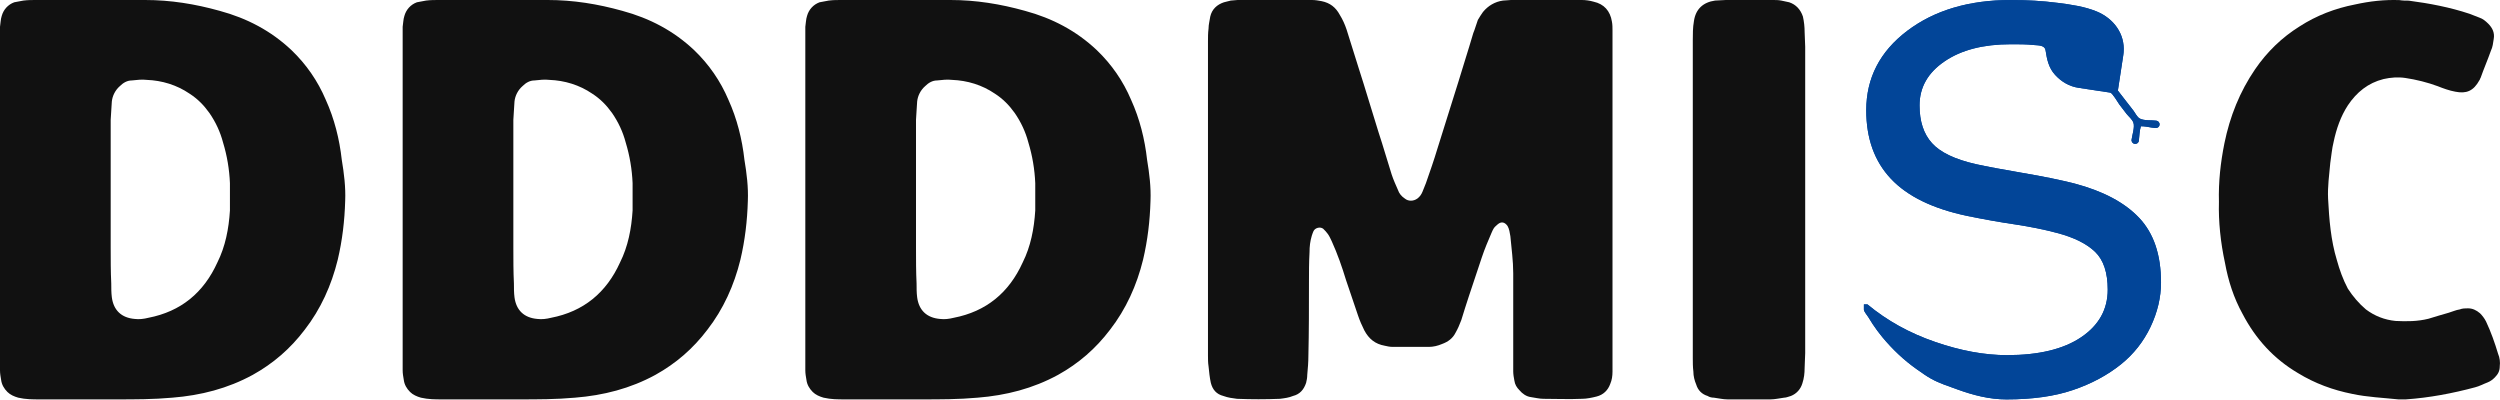
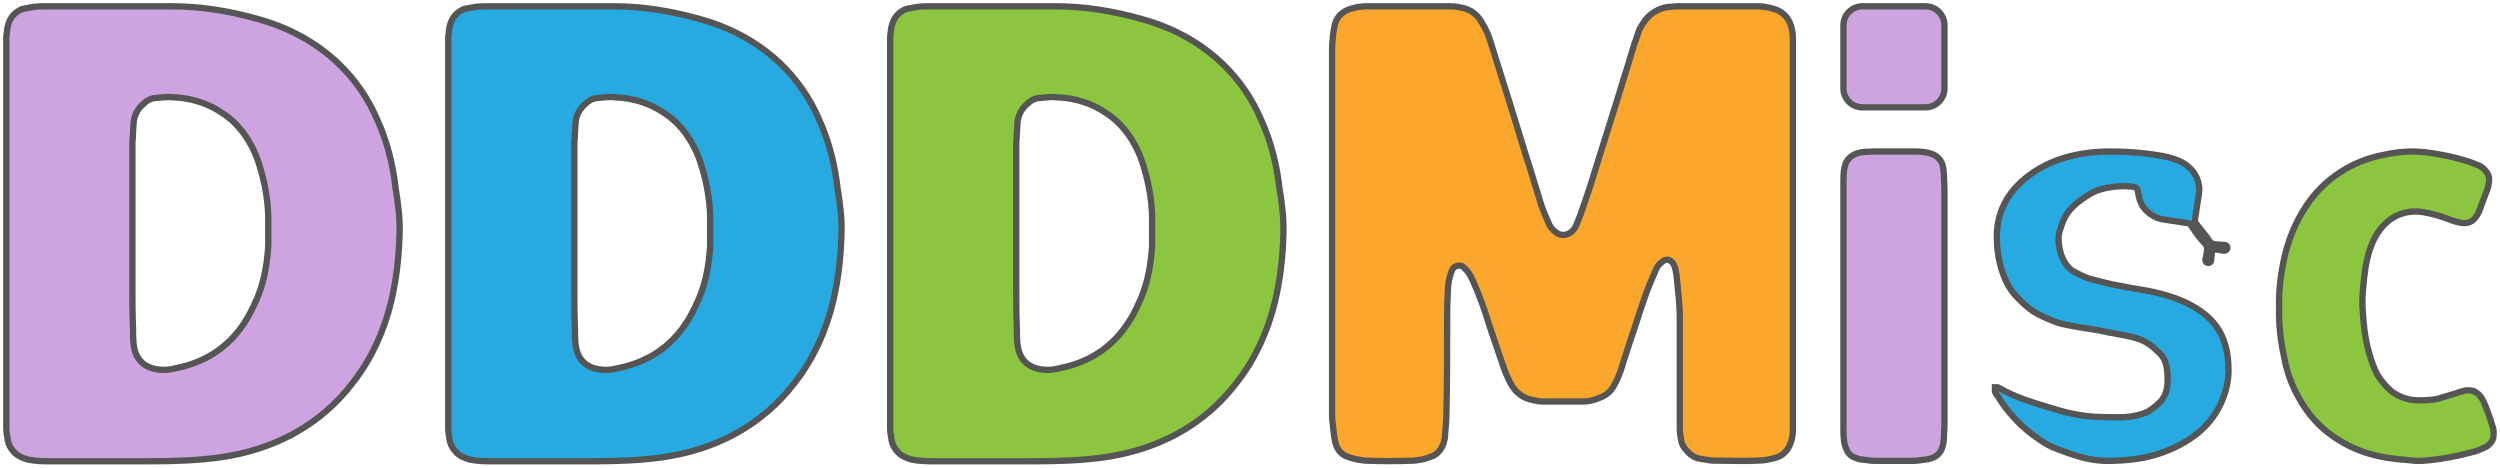
- <svg xmlns="http://www.w3.org/2000/svg" width="451.1" height="72.068" viewBox="0 0 225.34 36">
-   <g transform="matrix(1.2857 0 0 1.2857 -3.0857 -15.429)" fill="#111">
-     <path d="m5.2 40c-0.52 0-1 0-1.52-0.12-0.28-0.08-0.56-0.2-0.76-0.4-0.24-0.24-0.4-0.52-0.44-0.84-0.04-0.24-0.08-0.44-0.08-0.68v-1.16-10.84-10.8-1.28c0.04-0.24 0.04-0.52 0.12-0.76 0.12-0.44 0.44-0.8 0.88-0.96 0.2-0.04 0.44-0.08 0.64-0.12 0.32-0.04 0.6-0.04 0.88-0.04h7.64c1.8 0 3.52 0.28 5.24 0.76 1.92 0.52 3.6 1.4 5.04 2.76 1.04 1 1.84 2.16 2.4 3.48 0.6 1.32 0.96 2.76 1.12 4.2 0.16 0.96 0.28 1.92 0.24 2.88-0.04 1.4-0.2 2.76-0.52 4.12-0.44 1.8-1.2 3.48-2.32 4.92-1 1.32-2.2 2.36-3.64 3.16-1.76 0.96-3.64 1.44-5.64 1.6-1.32 0.12-2.64 0.12-3.96 0.12h-5.32zm6.64-5.64c0.32 0.04 0.64 0 0.96-0.08 2.28-0.44 3.88-1.76 4.84-3.88 0.56-1.12 0.8-2.36 0.88-3.64v-1.92c-0.04-0.96-0.2-1.92-0.48-2.84-0.2-0.76-0.52-1.44-0.96-2.08-0.4-0.56-0.84-1-1.4-1.36-0.88-0.6-1.92-0.92-3-0.96-0.32-0.04-0.68 0-1.04 0.04-0.32 0-0.6 0.16-0.84 0.4-0.32 0.28-0.52 0.68-0.56 1.08-0.04 0.44-0.04 0.84-0.08 1.28v5.6 3.36c0 0.84 0 1.68 0.04 2.52 0 0.32 0 0.64 0.04 0.96 0.12 0.92 0.68 1.44 1.6 1.52zm21.589 5.64c-0.52 0-1 0-1.52-0.12-0.28-0.08-0.56-0.2-0.76-0.4-0.24-0.24-0.4-0.52-0.44-0.84-0.04-0.24-0.08-0.44-0.08-0.68v-1.16-10.84-10.8-1.28c0.04-0.24 0.04-0.52 0.12-0.76 0.12-0.44 0.44-0.8 0.88-0.96 0.2-0.04 0.44-0.08 0.64-0.12 0.32-0.04 0.6-0.04 0.88-0.04h7.64c1.8 0 3.52 0.28 5.24 0.76 1.92 0.52 3.6 1.4 5.04 2.76 1.04 1 1.84 2.16 2.4 3.48 0.6 1.32 0.96 2.76 1.12 4.2 0.16 0.96 0.28 1.92 0.24 2.88-0.04 1.4-0.2 2.76-0.52 4.12-0.44 1.8-1.2 3.48-2.32 4.92-1 1.32-2.2 2.36-3.64 3.16-1.76 0.96-3.64 1.44-5.64 1.6-1.32 0.12-2.64 0.12-3.96 0.12h-5.32zm6.64-5.64c0.32 0.04 0.64 0 0.96-0.08 2.28-0.44 3.88-1.76 4.84-3.88 0.56-1.12 0.8-2.36 0.88-3.64v-1.92c-0.04-0.96-0.2-1.92-0.48-2.84-0.2-0.76-0.52-1.44-0.96-2.08-0.4-0.56-0.84-1-1.4-1.36-0.88-0.6-1.92-0.92-3-0.96-0.32-0.04-0.68 0-1.04 0.04-0.32 0-0.6 0.16-0.84 0.4-0.32 0.28-0.52 0.68-0.56 1.08-0.04 0.44-0.04 0.84-0.08 1.28v5.6 3.36c0 0.84 0 1.68 0.04 2.52 0 0.32 0 0.64 0.04 0.96 0.12 0.92 0.68 1.44 1.6 1.52zm21.589 5.64c-0.52 0-1 0-1.52-0.12-0.28-0.08-0.56-0.2-0.76-0.4-0.24-0.24-0.4-0.52-0.44-0.84-0.04-0.24-0.08-0.44-0.08-0.68v-1.16-10.84-10.8-1.28c0.04-0.24 0.04-0.52 0.12-0.76 0.12-0.44 0.44-0.8 0.88-0.96 0.2-0.04 0.44-0.08 0.64-0.12 0.32-0.04 0.6-0.04 0.88-0.04h7.64c1.8 0 3.52 0.28 5.24 0.76 1.92 0.52 3.6 1.4 5.04 2.76 1.04 1 1.84 2.16 2.4 3.48 0.6 1.32 0.96 2.76 1.12 4.2 0.16 0.96 0.28 1.92 0.24 2.88-0.04 1.4-0.2 2.76-0.52 4.12-0.44 1.8-1.2 3.48-2.32 4.92-1 1.32-2.2 2.36-3.64 3.16-1.76 0.96-3.64 1.44-5.64 1.6-1.32 0.12-2.64 0.12-3.96 0.12h-5.32zm6.64-5.64c0.32 0.04 0.64 0 0.96-0.08 2.28-0.44 3.88-1.76 4.84-3.88 0.56-1.12 0.8-2.36 0.88-3.64v-1.92c-0.04-0.96-0.2-1.92-0.48-2.84-0.2-0.76-0.52-1.44-0.96-2.08-0.4-0.56-0.84-1-1.4-1.36-0.88-0.6-1.92-0.92-3-0.96-0.32-0.04-0.68 0-1.04 0.04-0.32 0-0.6 0.16-0.84 0.4-0.32 0.28-0.52 0.68-0.56 1.08-0.04 0.44-0.04 0.84-0.08 1.28v5.6 3.36c0 0.84 0 1.68 0.04 2.52 0 0.32 0 0.64 0.04 0.96 0.12 0.92 0.68 1.44 1.6 1.52zm20.829 5.6c-0.32-0.04-0.64-0.08-0.96-0.2-0.48-0.12-0.76-0.44-0.88-0.92-0.08-0.36-0.12-0.76-0.16-1.16-0.04-0.24-0.04-0.52-0.04-0.76v-22.04c0-0.28 0-0.56 0.04-0.88 0-0.28 0.08-0.56 0.12-0.84 0.12-0.52 0.48-0.84 0.96-1l0.48-0.12c0.16 0 0.32-0.04 0.48-0.04h5.2c0.24 0 0.48 0.04 0.68 0.08 0.6 0.12 1 0.44 1.28 0.96 0.2 0.32 0.36 0.68 0.48 1.04 0.28 0.88 0.56 1.8 0.84 2.68 0.48 1.48 0.92 3 1.4 4.52 0.32 0.96 0.6 1.96 0.92 2.96 0.12 0.36 0.28 0.72 0.44 1.08 0.08 0.24 0.24 0.44 0.48 0.6 0.24 0.2 0.6 0.2 0.88 0 0.16-0.12 0.28-0.28 0.36-0.48l0.24-0.6c0.28-0.8 0.56-1.6 0.8-2.4 0.64-2.08 1.32-4.16 1.96-6.28 0.2-0.6 0.36-1.2 0.56-1.84 0.12-0.28 0.2-0.6 0.32-0.92 0.12-0.2 0.24-0.4 0.36-0.56 0.36-0.44 0.84-0.72 1.4-0.8 0.2 0 0.4-0.04 0.56-0.04h4.96c0.28 0 0.56 0.04 0.84 0.12 0.72 0.16 1.16 0.64 1.28 1.4 0.04 0.2 0.04 0.44 0.04 0.64v1.16 10.64 10.84 1.24c0 0.32-0.04 0.6-0.16 0.88-0.16 0.44-0.48 0.76-0.96 0.88-0.32 0.08-0.68 0.16-1.04 0.16-0.88 0.04-1.8 0-2.68 0-0.28 0-0.6-0.08-0.88-0.12-0.32-0.04-0.6-0.24-0.8-0.48-0.2-0.2-0.32-0.4-0.36-0.68-0.04-0.2-0.08-0.44-0.08-0.64v-1.16-5.72c0-0.88-0.12-1.72-0.2-2.6-0.04-0.24-0.08-0.52-0.2-0.72-0.2-0.28-0.44-0.32-0.68-0.12-0.08 0.08-0.2 0.16-0.28 0.28-0.04 0.08-0.12 0.2-0.16 0.32-0.24 0.56-0.48 1.12-0.68 1.72-0.32 0.92-0.6 1.84-0.92 2.76-0.16 0.52-0.36 1.08-0.52 1.64-0.12 0.32-0.24 0.6-0.4 0.88-0.2 0.4-0.52 0.64-0.96 0.8-0.28 0.12-0.6 0.2-0.92 0.2h-2.52c-0.2 0-0.4-0.04-0.56-0.08-0.68-0.12-1.12-0.48-1.44-1.08-0.16-0.32-0.32-0.68-0.44-1.04-0.28-0.84-0.56-1.64-0.84-2.48-0.28-0.92-0.6-1.84-1-2.72-0.08-0.16-0.16-0.36-0.28-0.52-0.08-0.12-0.2-0.24-0.32-0.36-0.2-0.16-0.56-0.08-0.68 0.16-0.04 0.08-0.08 0.2-0.12 0.32-0.12 0.4-0.16 0.76-0.16 1.16-0.04 0.72-0.04 1.44-0.04 2.12 0 1.72 0 3.44-0.04 5.12 0 0.48-0.04 0.92-0.08 1.36 0 0.2-0.04 0.4-0.08 0.56-0.16 0.48-0.44 0.8-0.92 0.92-0.28 0.12-0.6 0.16-0.92 0.2-1 0.04-2 0.04-3 0zm34.389 0.04c-0.32 0-0.64-0.08-0.96-0.12-0.16 0-0.32-0.04-0.44-0.12-0.4-0.12-0.68-0.4-0.8-0.8-0.12-0.28-0.2-0.6-0.2-0.92-0.04-0.32-0.04-0.64-0.04-0.96v-22.24c0-0.44 0-0.92 0.08-1.36 0.12-0.84 0.64-1.32 1.48-1.44 0.24 0 0.52-0.04 0.76-0.04h3.28c0.2 0 0.4 0 0.6 0.04 0.16 0.04 0.36 0.08 0.56 0.12 0.48 0.16 0.8 0.52 0.96 1 0.08 0.36 0.12 0.72 0.12 1.08 0 0.32 0.04 0.68 0.04 1.04v10.72 10.76c0 0.36-0.04 0.68-0.04 1.04s-0.04 0.72-0.16 1.08c-0.12 0.4-0.4 0.72-0.8 0.88-0.16 0.04-0.32 0.12-0.48 0.12-0.32 0.04-0.64 0.12-0.96 0.12h-3z" />
-   </g>
-   <g transform="matrix(.39212 0 0 .39212 161.94 -1.6053)" fill="#024598">
-     <path d="m83.764 69.013c0 3.451-0.812 6.854-2.42 10.239-1.607 3.366-3.857 6.226-6.752 8.562-3.164 2.537-6.869 4.517-11.086 5.938-4.229 1.439-9.305 2.151-15.264 2.151-3.92 0-7.68-0.979-11.342-2.312-2.011-0.733-4.082-1.39-5.962-2.43-1.132-0.626-2.191-1.398-3.251-2.141-2.992-2.095-5.667-4.637-7.995-7.447-0.79-0.955-1.524-1.95-2.205-2.983-0.355-0.537-0.696-1.084-1.028-1.635-0.225-0.371-0.995-1.26-0.995-1.684v-1.202h0.828c4.485 3.725 9.662 6.603 15.536 8.614 5.872 2.031 11.373 3.047 16.533 3.047 7.293 0 12.981-1.37 17.042-4.113 4.061-2.741 6.107-6.378 6.107-10.948 0-3.926-0.963-6.82-2.893-8.682-1.928-1.861-4.838-3.317-8.766-4.35-2.979-0.795-6.209-1.437-9.679-1.963-3.47-0.507-7.142-1.167-11.035-1.964-7.852-1.657-13.672-4.5-17.463-8.526-3.791-4.029-5.67-9.275-5.67-15.74 0-7.412 3.132-13.487 9.394-18.243 6.26-4.737 14.214-7.107 23.86-7.107 3.615 0 7.23 0.2 10.814 0.663 2.973 0.382 6.145 0.832 8.932 1.986 3.834 1.589 6.51 5.1 6.162 9.366-0.016 0.203-0.031 0.407-0.066 0.61l-0.627 4.111-0.625 4.08c0.66 0.854 1.316 1.711 1.98 2.562 0.521 0.667 1.047 1.334 1.564 2.005 0.438 0.569 0.854 1.524 1.51 1.873 1.002 0.531 2.688 0.323 3.795 0.481 0.475 0.068 0.795 0.491 0.729 0.948-0.051 0.474-0.475 0.795-0.949 0.745l-0.846-0.103c-0.779-0.155-1.699-0.306-2.498-0.308-0.316 1.041-0.346 2.24-0.461 3.321-0.053 0.473-0.475 0.794-0.949 0.728-0.459-0.052-0.795-0.475-0.729-0.948 0.135-1.041 0.771-2.909 0.426-3.908-0.275-0.79-1.07-1.397-1.58-2.036-0.566-0.716-1.113-1.453-1.67-2.179-0.307-0.407-1.564-2.63-2.084-2.708 0 0-7.256-1.1-7.258-1.1-2.154-0.327-3.941-1.38-5.406-2.973-1.473-1.602-1.879-3.546-2.197-5.628-0.189-1.263-1.723-1.135-2.688-1.239-1.777-0.194-3.561-0.178-5.346-0.178-6.297 0-11.374 1.321-15.198 3.943-3.825 2.606-5.736 5.974-5.736 10.103 0 3.689 0.948 6.583 2.86 8.683 1.895 2.115 5.246 3.723 10.052 4.823 2.538 0.559 6.143 1.234 10.813 2.031 4.688 0.794 8.648 1.606 11.914 2.436 6.584 1.744 11.541 4.383 14.857 7.903 3.335 3.538 5.011 8.479 5.011 14.826z" />
-     <path d="m83.764 69.013c0 3.451-0.812 6.854-2.42 10.239-1.607 3.366-3.857 6.226-6.752 8.562-3.164 2.537-6.869 4.517-11.086 5.938-4.229 1.439-9.305 2.151-15.264 2.151-3.92 0-7.68-0.979-11.342-2.312-2.011-0.733-4.082-1.39-5.962-2.43-1.132-0.626-2.191-1.398-3.251-2.141-2.992-2.095-5.667-4.637-7.995-7.447-0.79-0.955-1.524-1.95-2.205-2.983-0.355-0.537-0.696-1.084-1.028-1.635-0.225-0.371-0.995-1.26-0.995-1.684v-1.202h0.828c4.485 3.725 9.662 6.603 15.536 8.614 5.872 2.031 11.373 3.047 16.533 3.047 7.293 0 12.981-1.37 17.042-4.113 4.061-2.741 6.107-6.378 6.107-10.948 0-3.926-0.963-6.82-2.893-8.682-1.928-1.861-4.838-3.317-8.766-4.35-2.979-0.795-6.209-1.437-9.679-1.963-3.47-0.507-7.142-1.167-11.035-1.964-7.852-1.657-13.672-4.5-17.463-8.526-3.791-4.029-5.67-9.275-5.67-15.74 0-7.412 3.132-13.487 9.394-18.243 6.26-4.737 14.214-7.107 23.86-7.107 3.615 0 7.23 0.2 10.814 0.663 2.973 0.382 6.145 0.832 8.932 1.986 3.834 1.589 6.51 5.1 6.162 9.366-0.016 0.203-0.031 0.407-0.066 0.61l-0.627 4.111-0.625 4.08c0.66 0.854 1.316 1.711 1.98 2.562 0.521 0.667 1.047 1.334 1.564 2.005 0.438 0.569 0.854 1.524 1.51 1.873 1.002 0.531 2.688 0.323 3.795 0.481 0.475 0.068 0.795 0.491 0.729 0.948-0.051 0.474-0.475 0.795-0.949 0.745l-0.846-0.103c-0.779-0.155-1.699-0.306-2.498-0.308-0.316 1.041-0.346 2.24-0.461 3.321-0.053 0.473-0.475 0.794-0.949 0.728-0.459-0.052-0.795-0.475-0.729-0.948 0.135-1.041 0.771-2.909 0.426-3.908-0.275-0.79-1.07-1.397-1.58-2.036-0.566-0.716-1.113-1.453-1.67-2.179-0.307-0.407-1.564-2.63-2.084-2.708 0 0-7.256-1.1-7.258-1.1-2.154-0.327-3.941-1.38-5.406-2.973-1.473-1.602-1.879-3.546-2.197-5.628-0.189-1.263-1.723-1.135-2.688-1.239-1.777-0.194-3.561-0.178-5.346-0.178-6.297 0-11.374 1.321-15.198 3.943-3.825 2.606-5.736 5.974-5.736 10.103 0 3.689 0.948 6.583 2.86 8.683 1.895 2.115 5.246 3.723 10.052 4.823 2.538 0.559 6.143 1.234 10.813 2.031 4.688 0.794 8.648 1.606 11.914 2.436 6.584 1.744 11.541 4.383 14.857 7.903 3.335 3.538 5.011 8.479 5.011 14.826z" />
-   </g>
-   <g transform="matrix(1.2359 0 0 1.2359 199.01 -14.13)" fill="#111">
-     <path d="m13.886 40.56c-1.12-0.12-2.24-0.16-3.36-0.4-1.4-0.28-2.72-0.76-3.96-1.52-1.76-1.04-3.08-2.48-4.04-4.32-0.64-1.16-1.04-2.4-1.28-3.72-0.32-1.48-0.48-3-0.44-4.44-0.04-1.48 0.12-2.88 0.4-4.28 0.4-1.96 1.12-3.76 2.24-5.4 0.88-1.28 1.96-2.32 3.24-3.12 1.24-0.8 2.6-1.32 4.04-1.6 1.08-0.24 2.16-0.36 3.24-0.32 0.24 0.04 0.48 0.04 0.68 0.04 1.52 0.2 3 0.48 4.44 0.96 0.24 0.08 0.48 0.2 0.72 0.28s0.44 0.24 0.64 0.44c0.32 0.32 0.48 0.68 0.4 1.12-0.04 0.28-0.08 0.6-0.2 0.84-0.24 0.68-0.52 1.32-0.76 2-0.04 0.04-0.04 0.12-0.08 0.16-0.44 0.8-0.96 1-1.76 0.84-0.44-0.08-0.88-0.24-1.28-0.4-0.76-0.28-1.56-0.48-2.36-0.6-0.52-0.08-1.08-0.04-1.6 0.08-1.12 0.28-1.96 0.96-2.6 1.92-0.52 0.8-0.84 1.72-1.04 2.68-0.12 0.48-0.16 1-0.24 1.52-0.08 0.88-0.2 1.72-0.16 2.6 0.08 1.52 0.2 3.04 0.64 4.48 0.2 0.72 0.44 1.4 0.8 2.08 0.36 0.56 0.8 1.08 1.32 1.52 0.64 0.48 1.36 0.76 2.16 0.84 0.8 0.04 1.6 0.04 2.4-0.16 0.48-0.16 0.96-0.28 1.48-0.44 0.28-0.08 0.52-0.2 0.8-0.24 0.2-0.08 0.4-0.08 0.6-0.08 0.32 0 0.6 0.12 0.88 0.36 0.16 0.16 0.32 0.36 0.44 0.6 0.36 0.76 0.64 1.56 0.88 2.36 0.12 0.28 0.16 0.6 0.12 0.92 0 0.32-0.12 0.56-0.36 0.8-0.16 0.16-0.32 0.28-0.52 0.36-0.32 0.12-0.6 0.28-0.92 0.36-1.64 0.44-3.32 0.76-5.04 0.88h-0.56z" />
-   </g>
+ <svg xmlns="http://www.w3.org/2000/svg" width="396" height="74" viewBox="0 0 396 74" fill="none">
+   <path d="M296.954 73C296.305 73 295.655 72.86 295.005 72.79C294.68 72.79 294.355 72.72 294.112 72.58C293.299 72.37 292.731 71.88 292.487 71.18C292.244 70.69 292.081 70.13 292.081 69.57C292 69.01 292 68.45 292 67.89V28.97C292 28.2 292 27.36 292.162 26.59C292.406 25.12 293.462 24.28 295.168 24.07C295.655 24.07 296.223 24 296.711 24H303.371C303.777 24 304 24 304.589 24.07C304.961 24.114 305.311 24.161 305.726 24.28C306.701 24.56 307.35 25.19 307.675 26.03C307.838 26.66 307.919 27.29 307.919 27.92C307.919 28.48 308 29.11 308 29.74V67.33C308 67.96 307.919 68.52 307.919 69.15C307.919 69.78 307.838 70.41 307.594 71.04C307.35 71.74 306.782 72.3 305.97 72.58C305.645 72.65 305.32 72.79 304.995 72.79C304.345 72.86 303.695 73 303.046 73H296.954Z" fill="#CDA4E0" />
+   <path d="M292 4C292 2.343 293.343 1 295 1H305C306.657 1 308 2.343 308 4V14C308 15.657 306.657 17 305 17H295C293.343 17 292 15.657 292 14V4Z" fill="#CDA4E0" />
+   <path d="M296.954 73C296.305 73 295.655 72.86 295.005 72.79C294.68 72.79 294.355 72.72 294.112 72.58C293.299 72.37 292.731 71.88 292.487 71.18C292.244 70.69 292.081 70.13 292.081 69.57C292 69.01 292 68.45 292 67.89V28.97C292 28.2 292 27.36 292.162 26.59C292.406 25.12 293.462 24.28 295.168 24.07C295.655 24.07 296.223 24 296.711 24H303.371C303.777 24 304 24 304.589 24.07C304.961 24.114 305.311 24.161 305.726 24.28C306.701 24.56 307.35 25.19 307.675 26.03C307.838 26.66 307.919 27.29 307.919 27.92C307.919 28.48 308 29.11 308 29.74V67.33C308 67.96 307.919 68.52 307.919 69.15C307.919 69.78 307.838 70.41 307.594 71.04C307.35 71.74 306.782 72.3 305.97 72.58C305.645 72.65 305.32 72.79 304.995 72.79C304.345 72.86 303.695 73 303.046 73H296.954Z" stroke="#555555" />
+   <path d="M292 4C292 2.343 293.343 1 295 1H305C306.657 1 308 2.343 308 4V14C308 15.657 306.657 17 305 17H295C293.343 17 292 15.657 292 14V4Z" stroke="#555555" />
+   <path d="M148.207 73.066C146.868 73.066 145.633 73.066 144.294 72.757C143.574 72.552 142.853 72.243 142.338 71.728C141.721 71.11 141.309 70.39 141.206 69.566C141.103 68.948 141 68.433 141 67.816V64.83V36.93V9.133V5.839C141.103 5.221 141.103 4.5 141.309 3.883C141.618 2.75 142.441 1.824 143.574 1.412C144.089 1.309 144.706 1.206 145.221 1.103C146.045 1 146.765 1 147.486 1H167.15C171.783 1 176.21 1.721 180.636 2.956C185.578 4.294 189.902 6.559 193.608 10.06C196.285 12.634 198.344 15.619 199.786 19.017C201.33 22.414 202.256 26.12 202.668 29.826C203.08 32.297 203.389 34.768 203.286 37.239C203.183 40.842 202.771 44.343 201.947 47.843C200.815 52.476 198.859 56.8 195.976 60.506C193.402 63.904 190.314 66.58 186.608 68.639C182.078 71.11 177.239 72.346 172.091 72.757C168.694 73.066 165.297 73.066 161.899 73.066H148.207ZM165.297 58.55C166.12 58.653 166.944 58.55 167.767 58.344C173.636 57.212 177.754 53.814 180.225 48.358C181.666 45.475 182.284 42.284 182.49 38.989V34.047C182.387 31.577 181.975 29.106 181.254 26.738C180.739 24.782 179.916 23.032 178.783 21.384C177.754 19.943 176.621 18.811 175.18 17.884C172.915 16.34 170.238 15.516 167.459 15.413C166.635 15.31 165.708 15.413 164.782 15.516C163.958 15.516 163.238 15.928 162.62 16.546C161.796 17.266 161.282 18.296 161.179 19.325C161.076 20.458 161.076 21.487 160.973 22.62V37.033V45.681C160.973 47.843 160.973 50.005 161.076 52.167C161.076 52.991 161.076 53.814 161.179 54.638C161.487 57.006 162.929 58.344 165.297 58.55Z" fill="#8CC63E" stroke="#555555" />
+   <path d="M78.207 73.066C76.868 73.066 75.633 73.066 74.294 72.757C73.574 72.552 72.853 72.243 72.338 71.728C71.721 71.11 71.309 70.39 71.206 69.566C71.103 68.948 71 68.433 71 67.816V64.83V36.93V9.133V5.839C71.103 5.221 71.103 4.5 71.309 3.883C71.618 2.75 72.441 1.824 73.574 1.412C74.089 1.309 74.706 1.206 75.221 1.103C76.045 1 76.765 1 77.486 1H97.15C101.783 1 106.21 1.721 110.636 2.956C115.578 4.294 119.902 6.559 123.608 10.06C126.285 12.634 128.344 15.619 129.786 19.017C131.33 22.414 132.256 26.12 132.668 29.826C133.08 32.297 133.389 34.768 133.286 37.239C133.183 40.842 132.771 44.343 131.948 47.843C130.815 52.476 128.859 56.8 125.976 60.506C123.402 63.904 120.314 66.58 116.608 68.639C112.078 71.11 107.239 72.346 102.091 72.757C98.694 73.066 95.297 73.066 91.899 73.066H78.207ZM95.297 58.55C96.12 58.653 96.944 58.55 97.767 58.344C103.636 57.212 107.754 53.814 110.225 48.358C111.666 45.475 112.284 42.284 112.49 38.989V34.047C112.387 31.577 111.975 29.106 111.254 26.738C110.739 24.782 109.916 23.032 108.783 21.384C107.754 19.943 106.621 18.811 105.18 17.884C102.915 16.34 100.238 15.516 97.459 15.413C96.635 15.31 95.708 15.413 94.782 15.516C93.958 15.516 93.238 15.928 92.62 16.546C91.796 17.266 91.281 18.296 91.179 19.325C91.076 20.458 91.076 21.487 90.973 22.62V37.033V45.681C90.973 47.843 90.973 50.005 91.076 52.167C91.076 52.991 91.076 53.814 91.179 54.638C91.487 57.006 92.929 58.344 95.297 58.55Z" fill="#27A9E1" stroke="#555555" />
+   <path d="M8.207 73.066C6.868 73.066 5.633 73.066 4.294 72.757C3.574 72.552 2.853 72.243 2.338 71.728C1.721 71.11 1.309 70.39 1.206 69.566C1.103 68.948 1 68.433 1 67.816V64.83V36.93V9.133V5.839C1.103 5.221 1.103 4.5 1.309 3.883C1.618 2.75 2.441 1.824 3.574 1.412C4.089 1.309 4.706 1.206 5.221 1.103C6.045 1 6.765 1 7.486 1H27.15C31.783 1 36.209 1.721 40.636 2.956C45.578 4.294 49.902 6.559 53.608 10.06C56.285 12.634 58.344 15.619 59.785 19.017C61.33 22.414 62.256 26.12 62.668 29.826C63.08 32.297 63.389 34.768 63.286 37.239C63.183 40.842 62.771 44.343 61.947 47.843C60.815 52.476 58.859 56.8 55.976 60.506C53.403 63.904 50.314 66.58 46.608 68.639C42.078 71.11 37.239 72.346 32.092 72.757C28.694 73.066 25.297 73.066 21.899 73.066H8.207ZM25.297 58.55C26.12 58.653 26.944 58.55 27.767 58.344C33.636 57.212 37.754 53.814 40.225 48.358C41.666 45.475 42.284 42.284 42.49 38.989V34.047C42.387 31.577 41.975 29.106 41.254 26.738C40.739 24.782 39.916 23.032 38.783 21.384C37.754 19.943 36.621 18.811 35.18 17.884C32.915 16.34 30.238 15.516 27.459 15.413C26.635 15.31 25.708 15.413 24.782 15.516C23.958 15.516 23.238 15.928 22.62 16.546C21.796 17.266 21.282 18.296 21.179 19.325C21.076 20.458 21.076 21.487 20.973 22.62V37.033V45.681C20.973 47.843 20.973 50.005 21.076 52.167C21.076 52.991 21.076 53.814 21.179 54.638C21.487 57.006 22.929 58.344 25.297 58.55Z" fill="#CDA4E0" stroke="#555555" />
+   <path d="M216.251 72.963C215.427 72.86 214.603 72.757 213.78 72.449C212.544 72.14 211.824 71.316 211.515 70.081C211.309 69.154 211.206 68.125 211.103 67.095C211 66.477 211 65.757 211 65.139V8.413C211 7.692 211 6.971 211.103 6.148C211.103 5.427 211.309 4.706 211.412 3.986C211.721 2.647 212.647 1.824 213.883 1.412L215.118 1.103C215.53 1.103 215.942 1 216.353 1H229.737C230.355 1 230.973 1.103 231.487 1.206C233.032 1.515 234.061 2.338 234.782 3.677C235.297 4.5 235.708 5.427 236.017 6.354C236.738 8.618 237.459 10.986 238.179 13.251C239.415 17.061 240.547 20.973 241.783 24.885C242.606 27.356 243.327 29.93 244.15 32.503C244.459 33.43 244.871 34.356 245.283 35.283C245.489 35.901 245.901 36.415 246.518 36.827C247.136 37.342 248.063 37.342 248.783 36.827C249.195 36.518 249.504 36.107 249.71 35.592L250.328 34.047C251.048 31.988 251.769 29.93 252.387 27.87C254.034 22.517 255.784 17.163 257.431 11.707C257.946 10.163 258.358 8.618 258.873 6.971C259.181 6.251 259.387 5.427 259.696 4.603C260.005 4.089 260.314 3.574 260.623 3.162C261.549 2.03 262.785 1.309 264.226 1.103C264.741 1.103 265.256 1 265.667 1H278.433C279.154 1 279.875 1.103 280.595 1.309C282.449 1.721 283.581 2.956 283.89 4.912C283.993 5.427 283.993 6.045 283.993 6.559V9.545V36.93V64.83V68.022C283.993 68.845 283.89 69.566 283.581 70.287C283.169 71.419 282.346 72.243 281.11 72.552C280.287 72.757 279.36 72.963 278.433 72.963C276.169 73.066 273.801 72.963 271.536 72.963C270.815 72.963 269.991 72.757 269.271 72.654C268.447 72.552 267.726 72.037 267.212 71.419C266.697 70.904 266.388 70.39 266.285 69.669C266.182 69.154 266.079 68.536 266.079 68.022V65.036V50.314C266.079 48.049 265.77 45.887 265.564 43.622C265.462 43.004 265.359 42.284 265.05 41.769C264.535 41.048 263.917 40.945 263.3 41.46C263.094 41.666 262.785 41.872 262.579 42.181C262.476 42.387 262.27 42.696 262.167 43.004C261.549 44.446 260.932 45.887 260.417 47.431C259.593 49.799 258.873 52.167 258.049 54.535C257.637 55.873 257.122 57.315 256.711 58.756C256.402 59.58 256.093 60.3 255.681 61.021C255.166 62.05 254.343 62.668 253.21 63.08C252.49 63.389 251.666 63.595 250.842 63.595H244.356C243.842 63.595 243.327 63.492 242.915 63.389C241.165 63.08 240.032 62.153 239.209 60.609C238.797 59.785 238.385 58.859 238.076 57.932C237.356 55.77 236.635 53.711 235.914 51.549C235.194 49.181 234.37 46.814 233.341 44.549C233.135 44.137 232.929 43.622 232.62 43.21C232.414 42.901 232.105 42.593 231.796 42.284C231.282 41.872 230.355 42.078 230.046 42.696C229.943 42.901 229.84 43.21 229.737 43.519C229.428 44.549 229.325 45.475 229.325 46.505C229.222 48.358 229.222 50.211 229.222 51.961C229.222 56.388 229.222 60.815 229.12 65.139C229.12 66.374 229.017 67.507 228.914 68.639C228.914 69.154 228.811 69.669 228.708 70.081C228.296 71.316 227.575 72.14 226.34 72.449C225.619 72.757 224.796 72.86 223.972 72.963C221.398 73.066 218.824 73.066 216.251 72.963Z" fill="#FAA72B" stroke="#555555" />
+   <path d="M353 58.648C353 60.49 352.56 62.306 351.689 64.113C350.818 65.91 349.6 67.436 348.031 68.683C346.317 70.037 344.31 71.094 342.026 71.852C339.735 72.62 336.985 73 333.757 73C331.633 73 329.596 72.478 327.612 71.766C326.523 71.375 325.401 71.024 324.383 70.469C323.769 70.135 323.196 69.723 322.622 69.326C321.001 68.208 319.552 66.852 318.29 65.352C317.862 64.842 317.465 64.311 317.096 63.76C316.904 63.473 316.719 63.181 316.539 62.887C316.417 62.689 316 62.215 316 61.988V61.347H316.449C319.707 63.2 322.388 63.841 325.36 64.773C326.613 65.166 329.731 66.055 332.994 66.055C335.152 66.055 337.686 66.398 340.307 65.166C342.507 63.703 343.348 62.624 343.348 60.185C343.348 58.09 343.077 56.899 342.032 55.905C340.987 54.912 340.093 53.992 337.965 53.441C336.351 53.016 334.769 52.864 332.789 52.393C330.817 52.023 327.921 51.715 325.887 51.099C322.313 49.743 321.418 49.079 319.364 46.93C317.31 44.78 316.293 40.98 316.293 37.53C316.293 33.574 317.989 30.331 321.382 27.793C324.773 25.265 329.082 24 334.307 24C336.265 24 338.224 24.107 340.165 24.354C341.776 24.558 343.494 24.798 345.004 25.414C347.081 26.262 348.531 28.136 348.342 30.413C348.334 30.521 348.325 30.63 348.306 30.738L347.967 32.932L347.628 35.11C347.986 35.566 348.341 36.023 348.701 36.477C348.983 36.833 349.268 37.189 349.548 37.547C349.785 37.851 350.011 38.361 350.366 38.547C350.909 38.83 351.822 38.719 352.422 38.804C352.679 38.84 352.853 39.066 352.817 39.31C352.789 39.563 352.56 39.734 352.303 39.707L351.844 39.652C351.422 39.57 350.924 39.489 350.491 39.488C350.32 40.044 350.304 40.683 350.242 41.26C350.213 41.513 349.984 41.684 349.727 41.649C349.479 41.621 349.297 41.395 349.333 41.143C349.406 40.587 349.75 39.59 349.563 39.057C349.414 38.636 348.984 38.312 348.707 37.971C348.401 37.588 348.104 37.195 347.803 36.808C347.636 36.59 346.955 35.404 346.674 35.362L342.742 34.775C341.575 34.601 340.607 34.039 339.813 33.188C339.015 32.334 338.795 31.296 338.623 30.185C338.521 29.511 337.69 29.579 337.167 29.523C335.783 29.377 333.959 29.687 333.247 29.861C331.398 30.311 330.561 31.015 329.139 32.03C327.147 33.708 326.78 34.809 326.151 36.959C325.836 38.636 326.466 41.73 328.353 42.936C330.241 43.879 330.206 44.026 332.81 44.613C334.444 45.059 334.907 45.087 337.528 45.61C340.068 46.033 340.468 46.075 342.237 46.517C345.804 47.448 348.489 48.857 350.285 50.736C352.092 52.624 353 55.261 353 58.648Z" fill="#27A9E1" stroke="#555555" />
+   <path d="M382.703 73C380.845 72.798 378.988 72.731 377.13 72.327C374.808 71.856 372.619 71.049 370.563 69.77C367.644 68.02 365.455 65.598 363.863 62.503C362.801 60.551 362.138 58.465 361.74 56.245C361.209 53.755 360.944 51.198 361.01 48.776C360.944 46.286 361.209 43.931 361.673 41.575C362.337 38.278 363.531 35.25 365.388 32.491C366.848 30.338 368.639 28.588 370.762 27.243C372.818 25.897 375.074 25.022 377.462 24.551C379.253 24.147 381.044 23.945 382.835 24.013C383.233 24.08 383.631 24.08 383.963 24.08C386.484 24.416 388.938 24.887 391.327 25.695C391.725 25.83 392.123 26.032 392.521 26.166C392.919 26.301 393.25 26.57 393.582 26.906C394.113 27.445 394.378 28.05 394.245 28.79C394.179 29.261 394.113 29.8 393.914 30.203C393.516 31.347 393.051 32.424 392.653 33.568C392.587 33.635 392.587 33.77 392.521 33.837C391.791 35.183 390.929 35.519 389.602 35.25C388.872 35.116 388.142 34.846 387.479 34.577C386.219 34.106 384.892 33.77 383.565 33.568C382.703 33.433 381.774 33.501 380.911 33.703C379.054 34.174 377.661 35.318 376.6 36.932C375.737 38.278 375.206 39.826 374.875 41.441C374.676 42.248 374.609 43.123 374.477 43.998C374.344 45.478 374.145 46.891 374.211 48.372C374.344 50.929 374.543 53.486 375.273 55.908C375.604 57.12 376.002 58.264 376.6 59.407C377.197 60.349 377.926 61.224 378.789 61.964C379.85 62.772 381.044 63.243 382.371 63.377C383.698 63.445 385.024 63.445 386.351 63.108C387.147 62.839 387.943 62.637 388.806 62.368C389.27 62.234 389.668 62.032 390.132 61.964C390.464 61.83 390.796 61.83 391.128 61.83C391.658 61.83 392.123 62.032 392.587 62.435C392.852 62.705 393.118 63.041 393.317 63.445C393.914 64.723 394.378 66.069 394.776 67.415C394.975 67.886 395.041 68.424 394.975 68.963C394.975 69.501 394.776 69.905 394.378 70.308C394.113 70.578 393.847 70.779 393.516 70.914C392.985 71.116 392.521 71.385 391.99 71.52C389.27 72.26 386.484 72.798 383.631 73H382.703Z" fill="#8CC63E" stroke="#555555" />
</svg>
